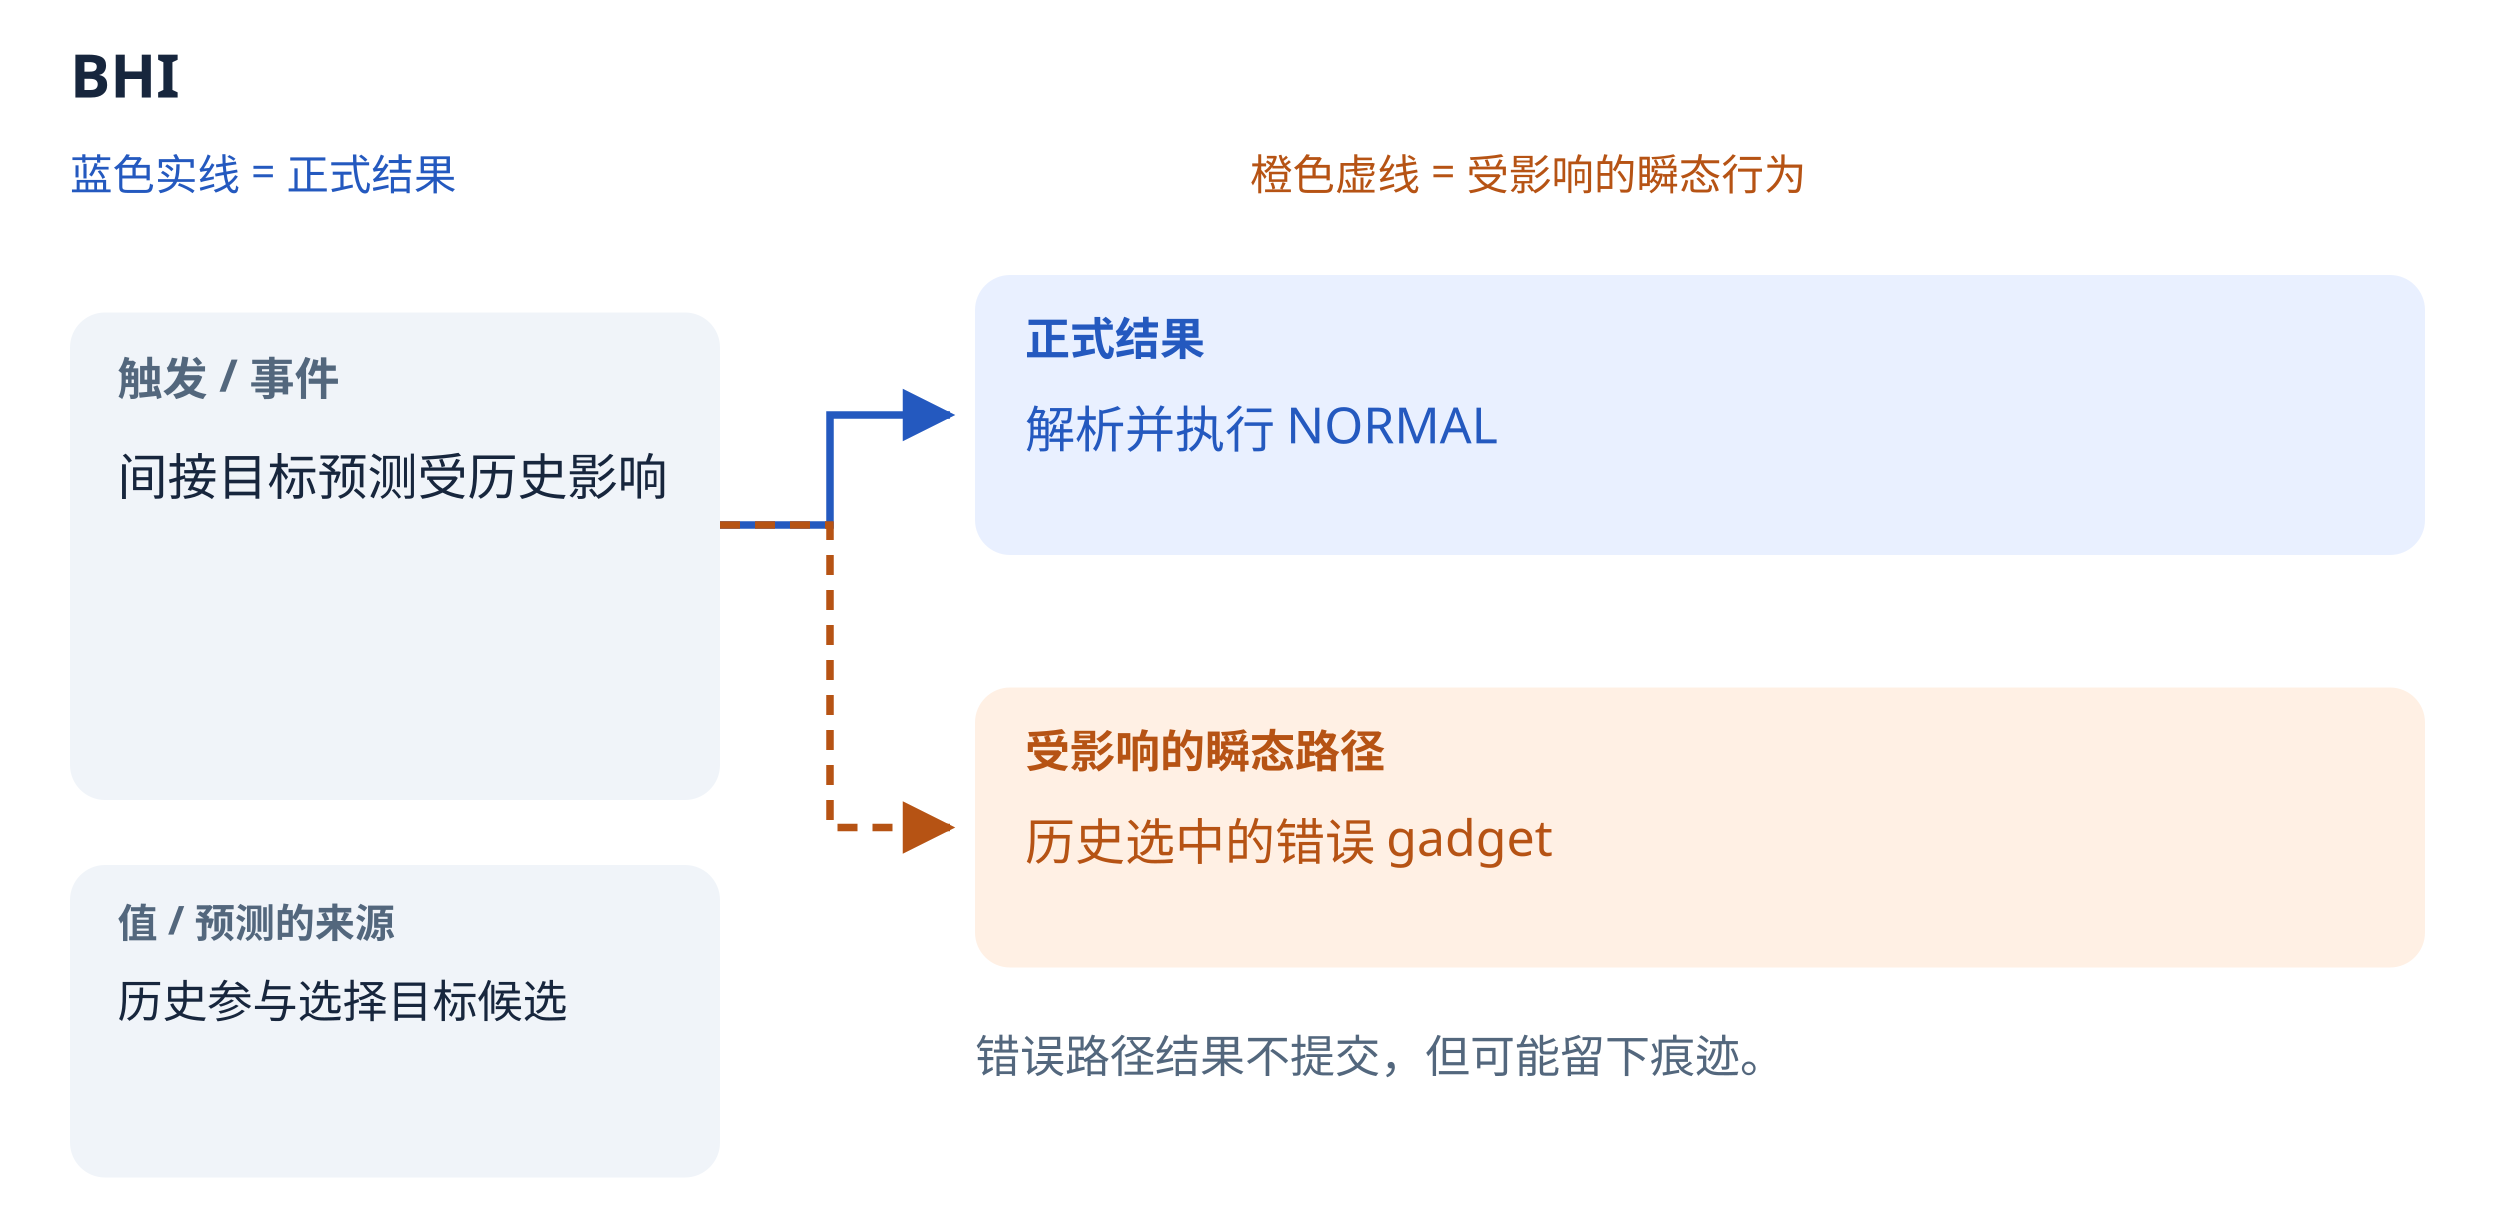
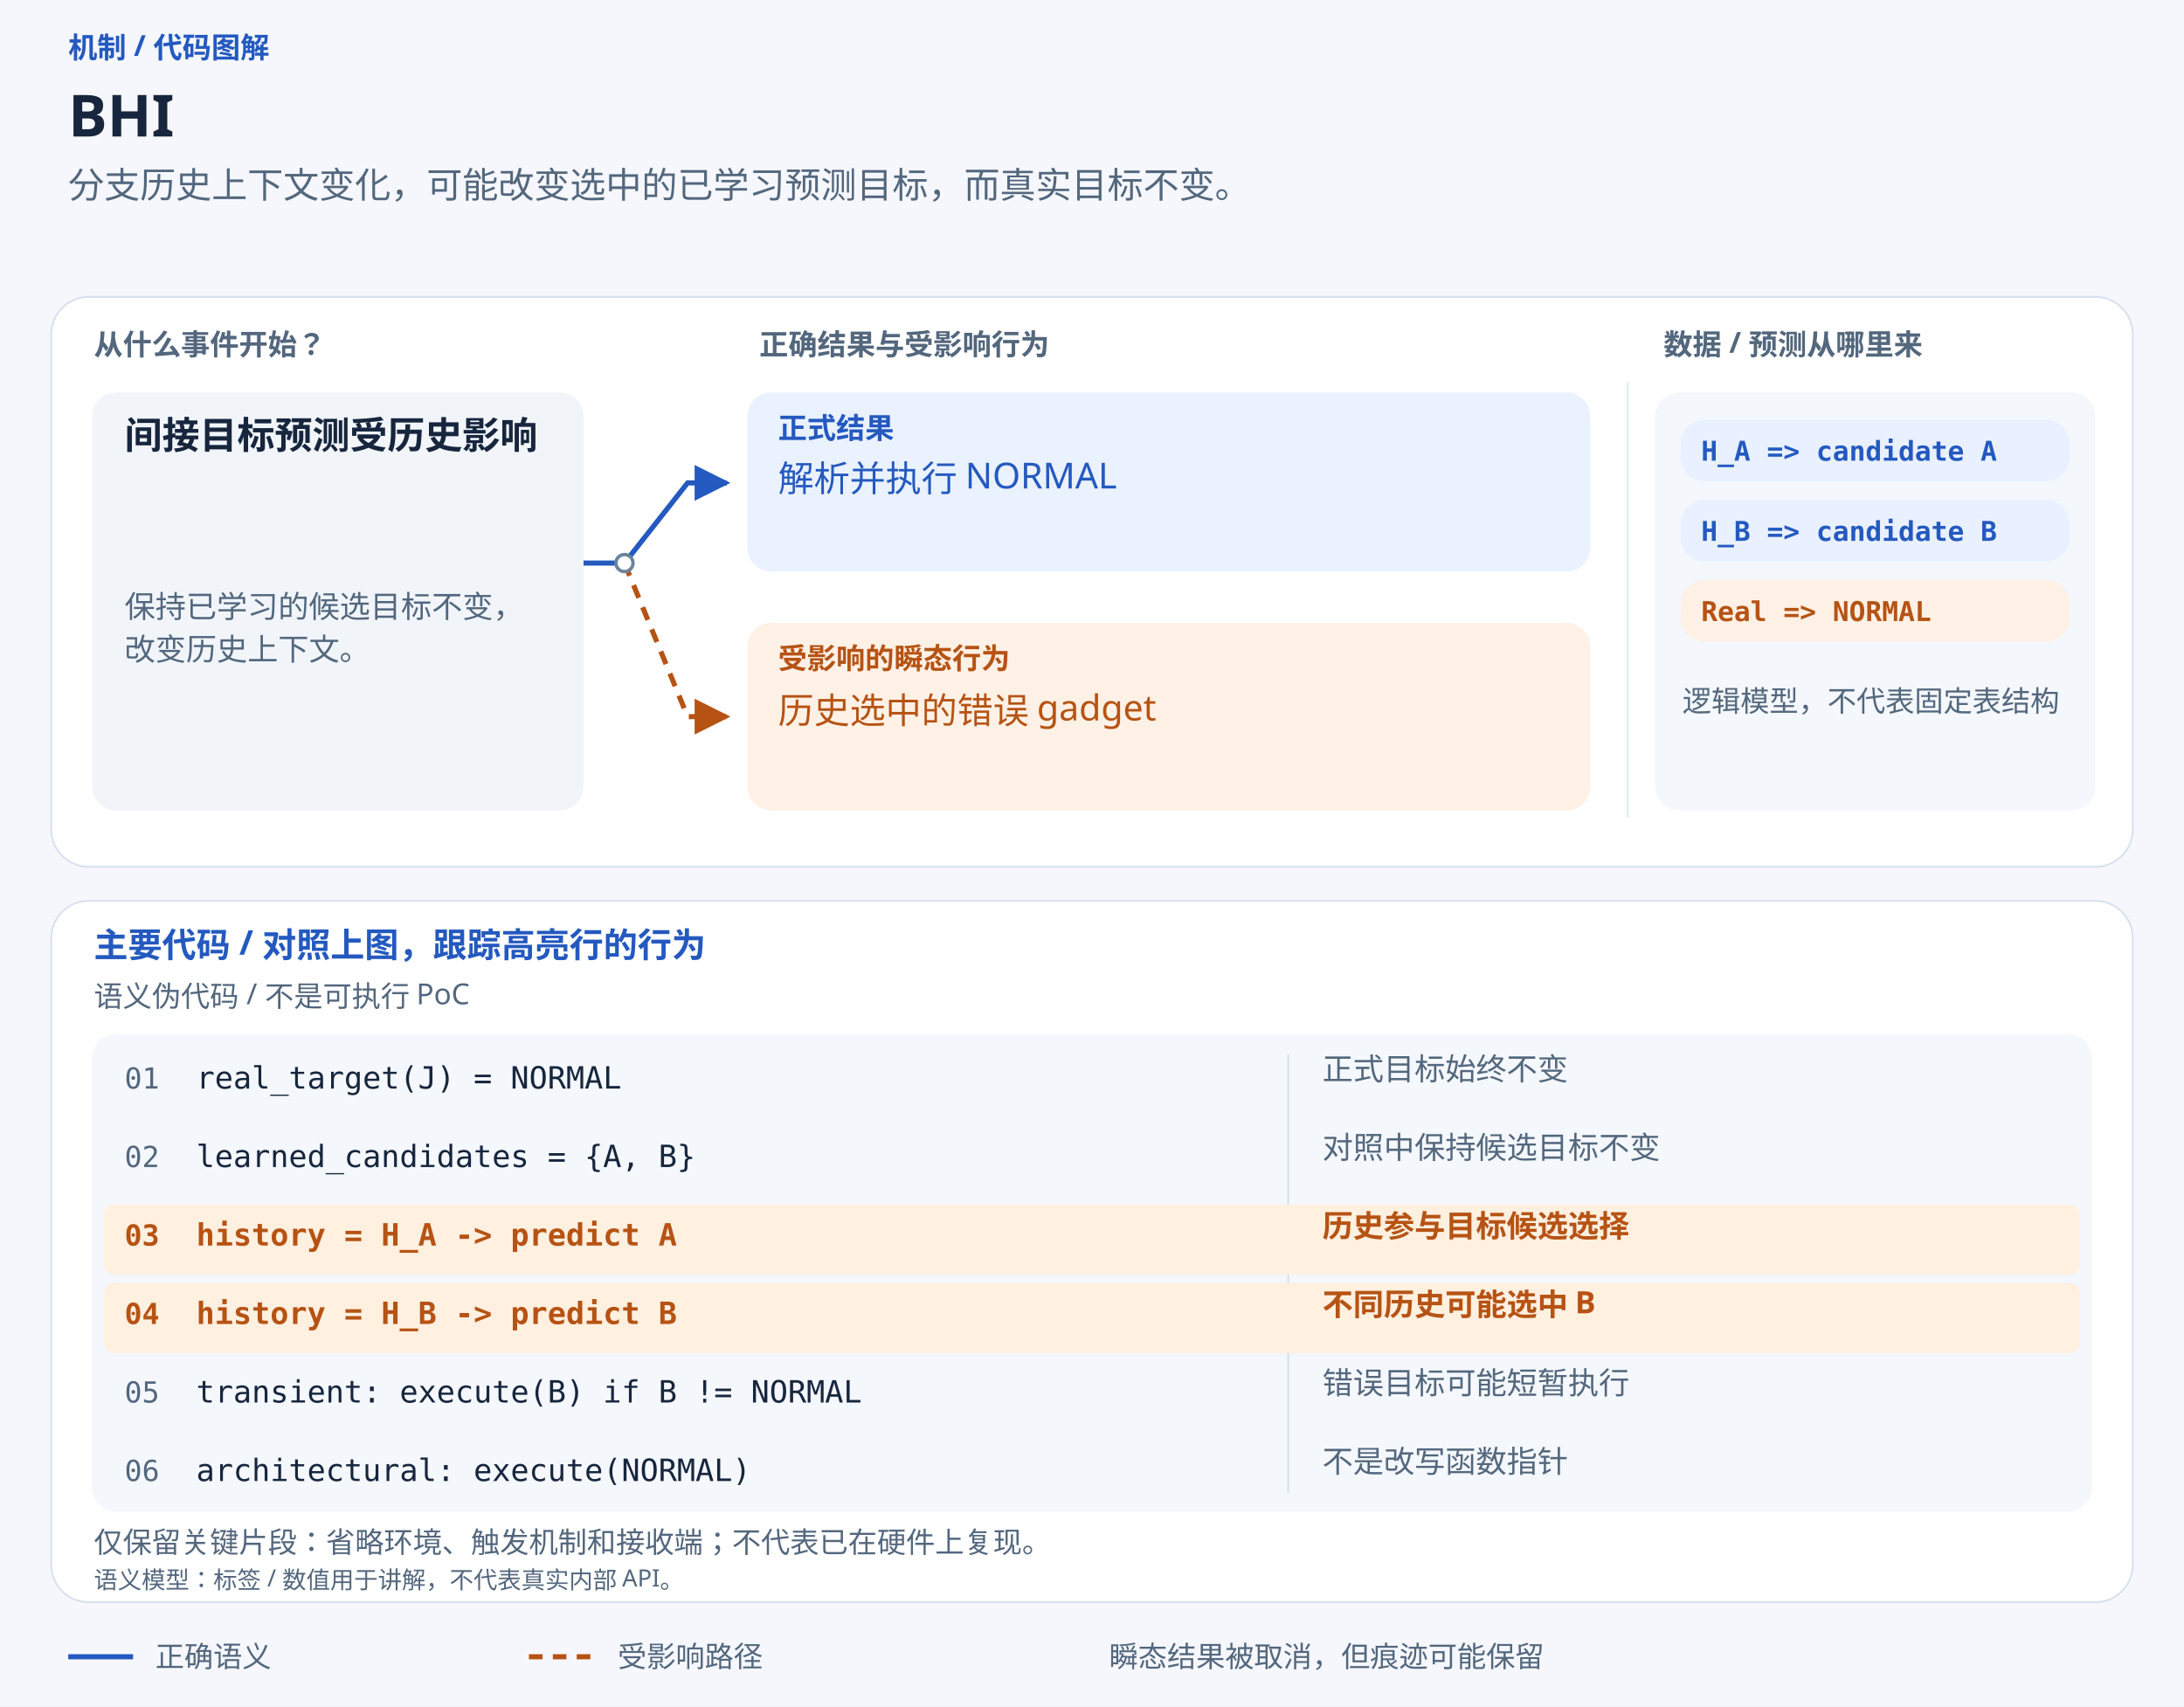
- <svg xmlns="http://www.w3.org/2000/svg" viewBox="0 0 1000 490" role="img" aria-labelledby="title desc">
+ <svg xmlns="http://www.w3.org/2000/svg" viewBox="0 0 1280 1000" role="img" aria-labelledby="title desc">
  <defs>
    <marker id="blue" viewBox="0 0 10 10" refX="9" refY="5" markerWidth="7" markerHeight="7" orient="auto">
      <path d="M0 0L10 5L0 10Z" fill="#2459bf" />
    </marker>
    <marker id="orange" viewBox="0 0 10 10" refX="9" refY="5" markerWidth="7" markerHeight="7" orient="auto">
      <path d="M0 0L10 5L0 10Z" fill="#b65314" />
    </marker>
  </defs>
-   <rect width="1000" height="490" fill="#fff" />
+   <rect width="1280" height="1000" fill="#f5f7fc" />
  <g font-family="system-ui, sans-serif">
-     <text x="28" y="39" font-size="24" fill="#17263d" font-weight="700">BHI</text>
-     <text x="28" y="76" font-size="17" fill="#2459bf">蓝色实线 = 正式结果</text>
-     <text x="500" y="76" font-size="17" fill="#b65314">橙色虚线 = 受影响的瞬态行为</text>
-     <rect x="28" y="125" width="260" height="195" rx="14" fill="#f0f4f9" />
-     <text x="47" y="158" font-size="18" fill="#53677d" font-weight="700">触发 / 事件</text>
-     <text x="47" y="198" font-size="20" fill="#17263d">间接目标预测受历史影响</text>
-     <rect x="390" y="110" width="580" height="112" rx="14" fill="#e9f0ff" />
-     <text x="410" y="142" font-size="18" fill="#2459bf" font-weight="700">正式结果</text>
-     <text x="410" y="179" font-size="20" fill="#2459bf">解析并执行 NORMAL</text>
-     <rect x="390" y="275" width="580" height="112" rx="14" fill="#fff0e4" />
-     <text x="410" y="307" font-size="18" fill="#b65314" font-weight="700">受影响的瞬态路径</text>
-     <text x="410" y="344" font-size="20" fill="#b65314">历史选中的错误 gadget</text>
-     <path d="M288 210H332V166H380" fill="none" stroke="#2459bf" stroke-width="3" marker-end="url(#blue)" />
-     <path d="M288 210H332V331H380" fill="none" stroke="#b65314" stroke-width="3" stroke-dasharray="8 6" marker-end="url(#orange)" />
-     <rect x="28" y="346" width="260" height="125" rx="14" fill="#f0f4f9" />
-     <text x="47" y="375" font-size="16" fill="#53677d" font-weight="700">值 / 预测的来源</text>
-     <text x="47" y="407" font-size="18" fill="#17263d">历史参与选择目标候选</text>
-     <text x="390" y="429" font-size="18" fill="#53677d">错误路径结果不提交，但可能留下痕迹。</text>
+     <text x="40" y="34" font-size="17" fill="#2459bf" font-weight="700">机制 / 代码图解</text>
+     <text x="40" y="80" font-size="34" fill="#17263d" font-weight="700">BHI</text>
+     <text x="40" y="116" font-size="21" fill="#53677d">分支历史上下文变化，可能改变选中的已学习预测目标，而真实目标不变。</text>
+     <rect x="30" y="174" width="1220" height="334" rx="22" fill="#fff" stroke="#d6e0ef" />
+     <text x="55" y="208" font-size="17" fill="#53677d" font-weight="700">从什么事件开始？</text>
+     <text x="445" y="208" font-size="17" fill="#53677d" font-weight="700">正确结果与受影响行为</text>
+     <text x="975" y="208" font-size="17" fill="#53677d" font-weight="700">数据 / 预测从哪里来</text>
+     <rect x="54" y="230" width="288" height="245" rx="14" fill="#f1f5fa" stroke="none" />
+     <text x="73" y="263" font-size="22" fill="#17263d" font-weight="700">间接目标预测受历史影响</text>
+     <text x="73" y="362" font-size="18" fill="#53677d">保持已学习的候选目标不变，</text>
+     <text x="73" y="387" font-size="18" fill="#53677d">改变历史上下文。</text>
+     <rect x="438" y="230" width="494" height="105" rx="14" fill="#eaf1ff" stroke="none" />
+     <text x="456" y="257" font-size="17" fill="#2459bf" font-weight="700">正式结果</text>
+     <text x="456" y="288" font-size="21" fill="#2459bf">解析并执行 NORMAL</text>
+     <rect x="438" y="365" width="494" height="110" rx="14" fill="#fff1e6" stroke="none" />
+     <text x="456" y="392" font-size="17" fill="#b65314" font-weight="700">受影响的瞬态行为</text>
+     <text x="456" y="424" font-size="21" fill="#b65314">历史选中的错误 gadget</text>
+     <path d="M342 330H366L403 283H426" fill="none" stroke="#2459bf" stroke-width="3" marker-end="url(#blue)" />
+     <path d="M366 330L403 420H426" fill="none" stroke="#b65314" stroke-width="3" stroke-dasharray="8 6" marker-end="url(#orange)" />
+     <circle cx="366" cy="330" r="5" fill="white" stroke="#6c839c" stroke-width="2" />
+     <path d="M954 224V479" stroke="#e1e8f0" />
+     <rect x="970" y="230" width="258" height="245" rx="14" fill="#f4f7fb" stroke="none" />
+     <rect x="985" y="246" width="228" height="36" rx="14" fill="#e9f0ff" stroke="none" />
+     <text x="997" y="270" font-size="16" fill="#2459bf" font-weight="700" font-family="ui-monospace, SFMono-Regular, Consolas, monospace">H_A =&gt; candidate A</text>
+     <rect x="985" y="293" width="228" height="36" rx="14" fill="#e9f0ff" stroke="none" />
+     <text x="997" y="317" font-size="16" fill="#2459bf" font-weight="700" font-family="ui-monospace, SFMono-Regular, Consolas, monospace">H_B =&gt; candidate B</text>
+     <rect x="985" y="340" width="228" height="36" rx="14" fill="#fff1e6" stroke="none" />
+     <text x="997" y="364" font-size="16" fill="#b65314" font-weight="700" font-family="ui-monospace, SFMono-Regular, Consolas, monospace">Real =&gt; NORMAL</text>
+     <text x="986" y="417" font-size="17" fill="#53677d">逻辑模型，不代表固定表结构</text>
+     <rect x="30" y="528" width="1220" height="411" rx="22" fill="#fff" stroke="#d6e0ef" />
+     <text x="55" y="561" font-size="20" fill="#2459bf" font-weight="700">主要代码 / 对照上图，跟踪高亮行的行为</text>
+     <text x="55" y="590" font-size="17" fill="#53677d">语义伪代码 / 不是可执行 PoC</text>
+     <rect x="54" y="606" width="1172" height="280" rx="14" fill="#f4f7fb" stroke="none" />
+     <path d="M755 618V875" stroke="#d5deeb" />
+     <text x="73" y="638" font-size="17" fill="#53677d" font-family="ui-monospace, SFMono-Regular, Consolas, monospace">01</text>
+     <text x="115" y="638" font-size="18" fill="#17263d" font-family="ui-monospace, SFMono-Regular, Consolas, monospace" class="code-line">real_target(J) = NORMAL</text>
+     <text x="775" y="633" font-size="18" fill="#53677d">正式目标始终不变</text>
+     <text x="73" y="684" font-size="17" fill="#53677d" font-family="ui-monospace, SFMono-Regular, Consolas, monospace">02</text>
+     <text x="115" y="684" font-size="18" fill="#17263d" font-family="ui-monospace, SFMono-Regular, Consolas, monospace" class="code-line">learned_candidates = {A, B}</text>
+     <text x="775" y="679" font-size="18" fill="#53677d">对照中保持候选目标不变</text>
+     <rect x="61" y="706" width="1158" height="41" rx="6" fill="#fff0e0" stroke="none" class="code-highlight" />
+     <text x="73" y="730" font-size="17" fill="#b65314" font-weight="700" font-family="ui-monospace, SFMono-Regular, Consolas, monospace">03</text>
+     <text x="115" y="730" font-size="18" fill="#b65314" font-weight="700" font-family="ui-monospace, SFMono-Regular, Consolas, monospace" class="code-line">history = H_A -&gt; predict A</text>
+     <text x="775" y="725" font-size="18" fill="#b65314" font-weight="700">历史参与目标候选选择</text>
+     <rect x="61" y="752" width="1158" height="41" rx="6" fill="#fff0e0" stroke="none" class="code-highlight" />
+     <text x="73" y="776" font-size="17" fill="#b65314" font-weight="700" font-family="ui-monospace, SFMono-Regular, Consolas, monospace">04</text>
+     <text x="115" y="776" font-size="18" fill="#b65314" font-weight="700" font-family="ui-monospace, SFMono-Regular, Consolas, monospace" class="code-line">history = H_B -&gt; predict B</text>
+     <text x="775" y="771" font-size="18" fill="#b65314" font-weight="700">不同历史可能选中 B</text>
+     <text x="73" y="822" font-size="17" fill="#53677d" font-family="ui-monospace, SFMono-Regular, Consolas, monospace">05</text>
+     <text x="115" y="822" font-size="18" fill="#17263d" font-family="ui-monospace, SFMono-Regular, Consolas, monospace" class="code-line">transient: execute(B) if B != NORMAL</text>
+     <text x="775" y="817" font-size="18" fill="#53677d">错误目标可能短暂执行</text>
+     <text x="73" y="868" font-size="17" fill="#53677d" font-family="ui-monospace, SFMono-Regular, Consolas, monospace">06</text>
+     <text x="115" y="868" font-size="18" fill="#17263d" font-family="ui-monospace, SFMono-Regular, Consolas, monospace" class="code-line">architectural: execute(NORMAL)</text>
+     <text x="775" y="863" font-size="18" fill="#53677d">不是改写函数指针</text>
+     <text x="55" y="910" font-size="17" fill="#53677d">仅保留关键片段：省略环境、触发机制和接收端；不代表已在硬件上复现。</text>
+     <text x="55" y="931" font-size="14" fill="#53677d">语义模型：标签 / 数值用于讲解，不代表真实内部 API。</text>
+     <path d="M40 971H78" stroke="#2459bf" stroke-width="3" />
+     <text x="91" y="977" font-size="17" fill="#53677d">正确语义</text>
+     <path d="M310 971H348" stroke="#b65314" stroke-width="3" stroke-dasharray="8 6" />
+     <text x="362" y="977" font-size="17" fill="#53677d">受影响路径</text>
+     <text x="650" y="977" font-size="17" fill="#53677d">瞬态结果被取消，但痕迹可能保留</text>
  </g>
</svg>
